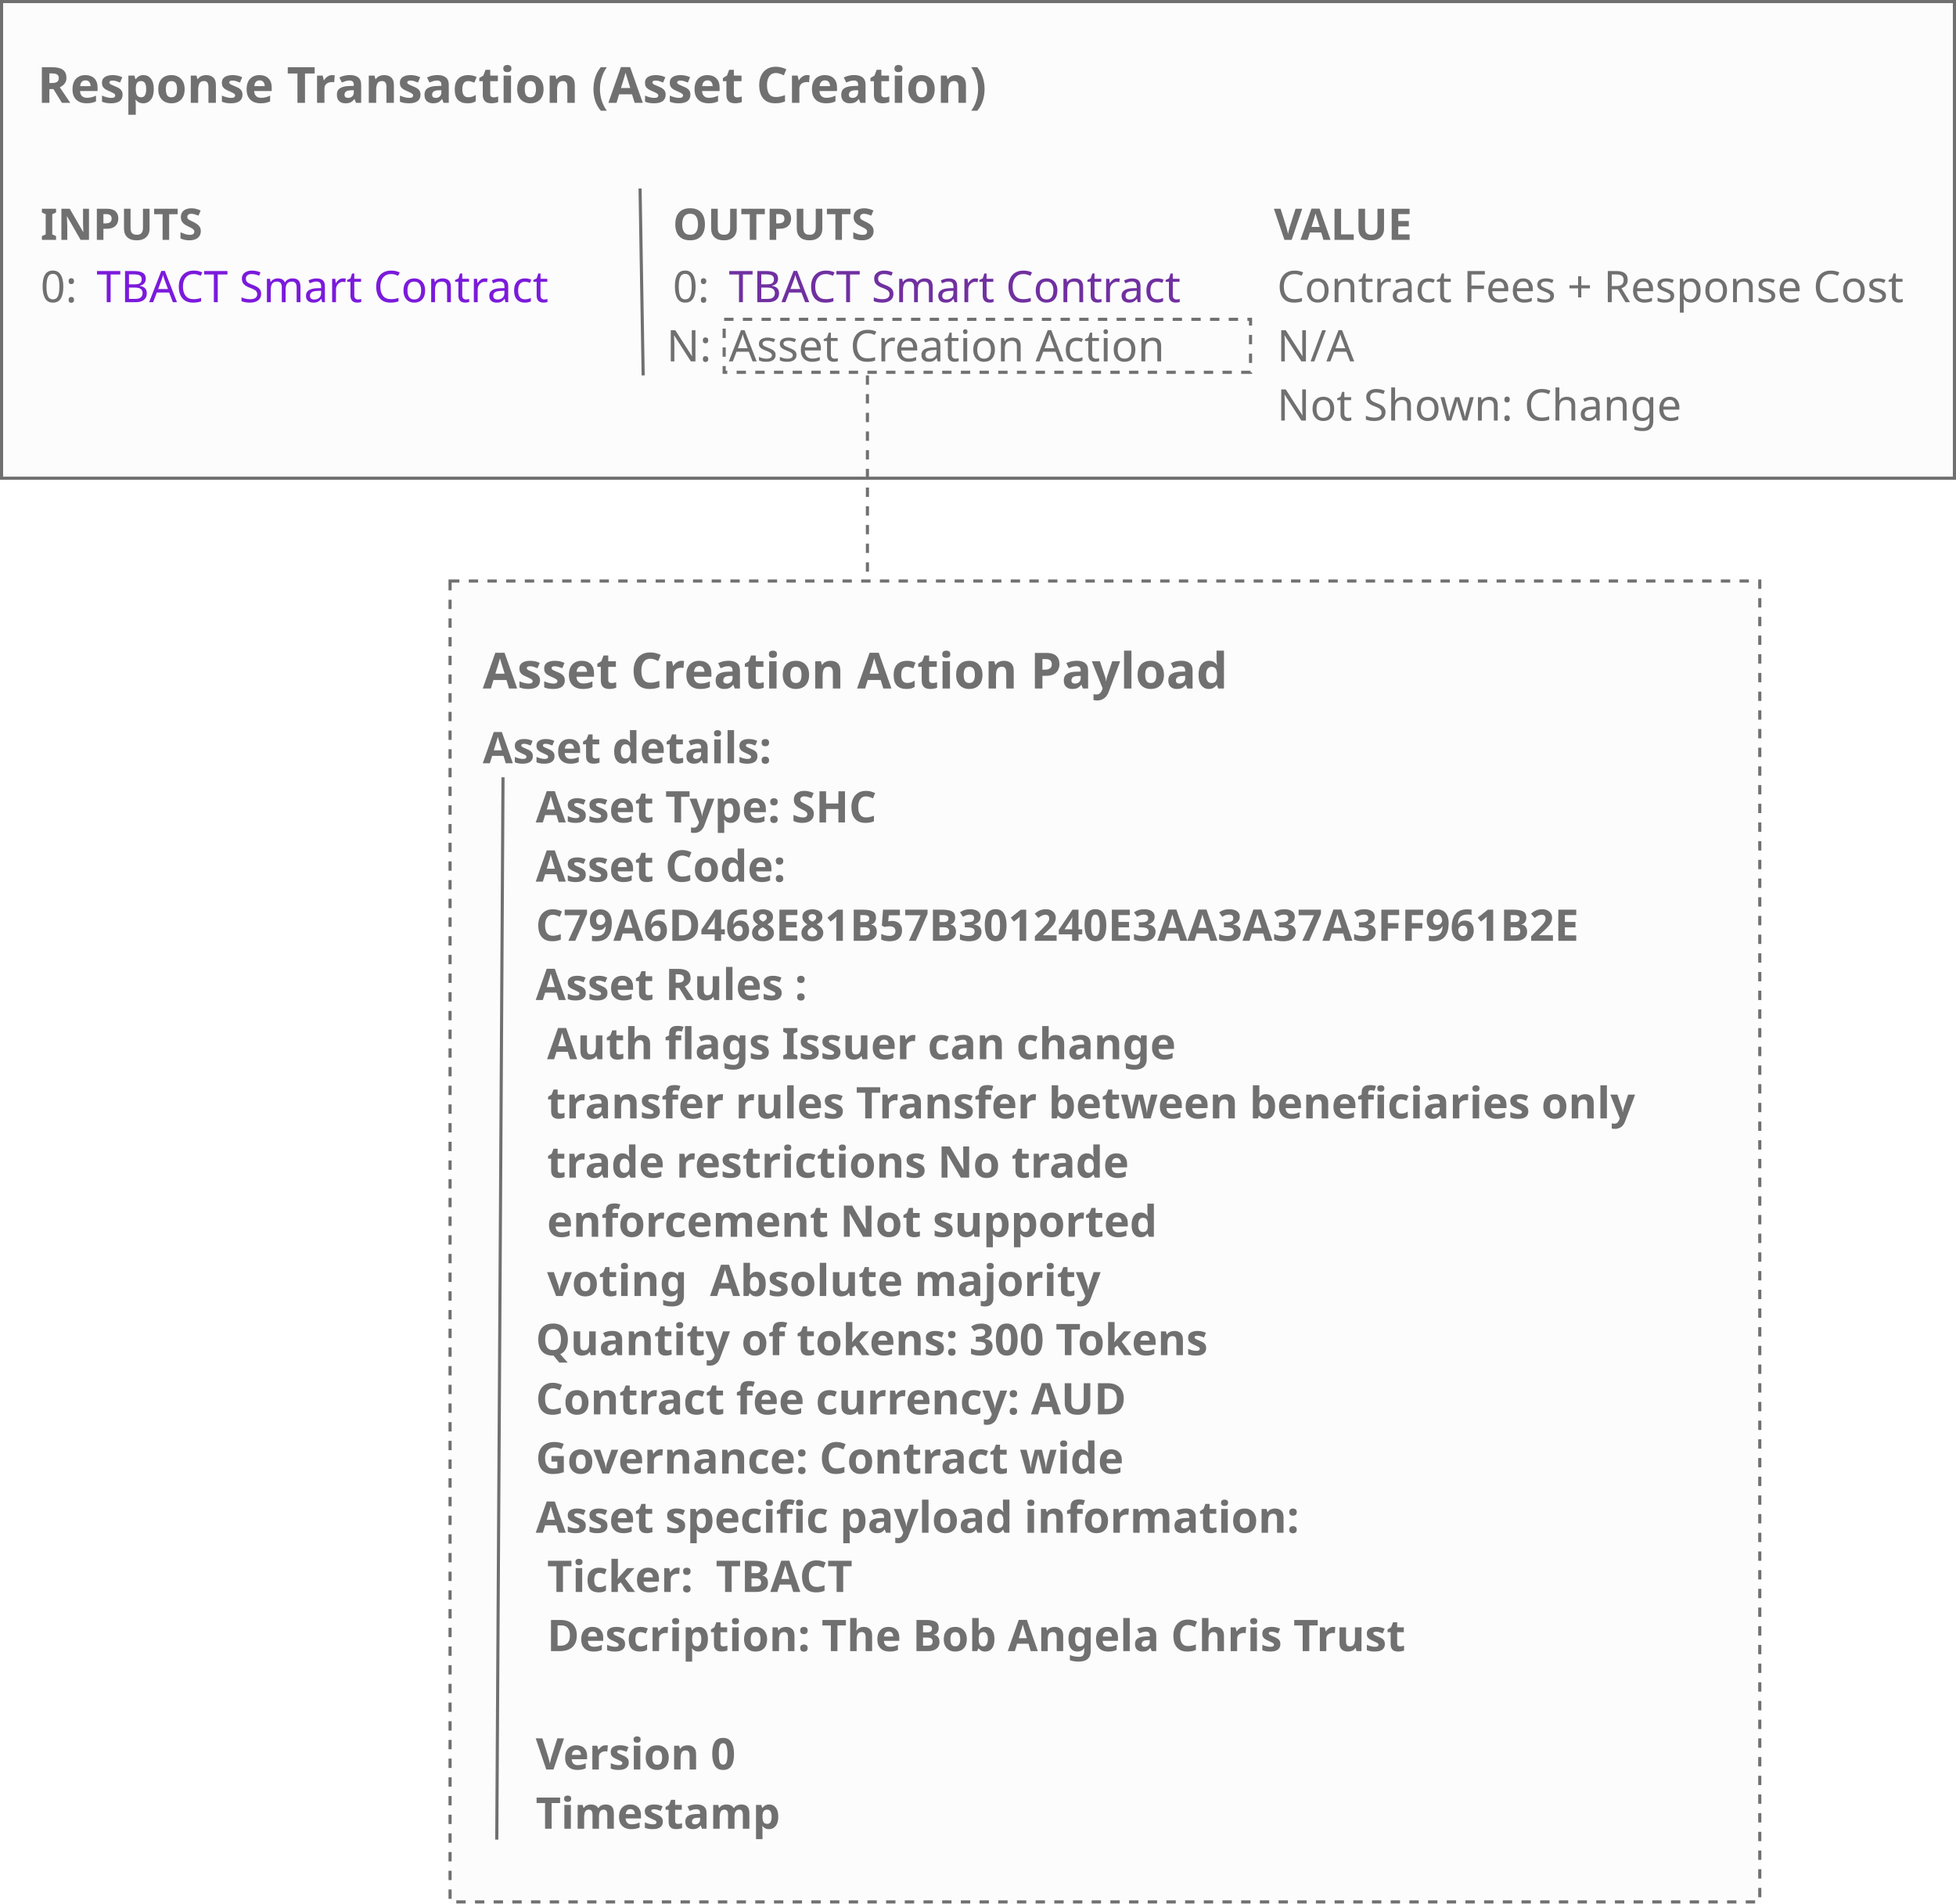
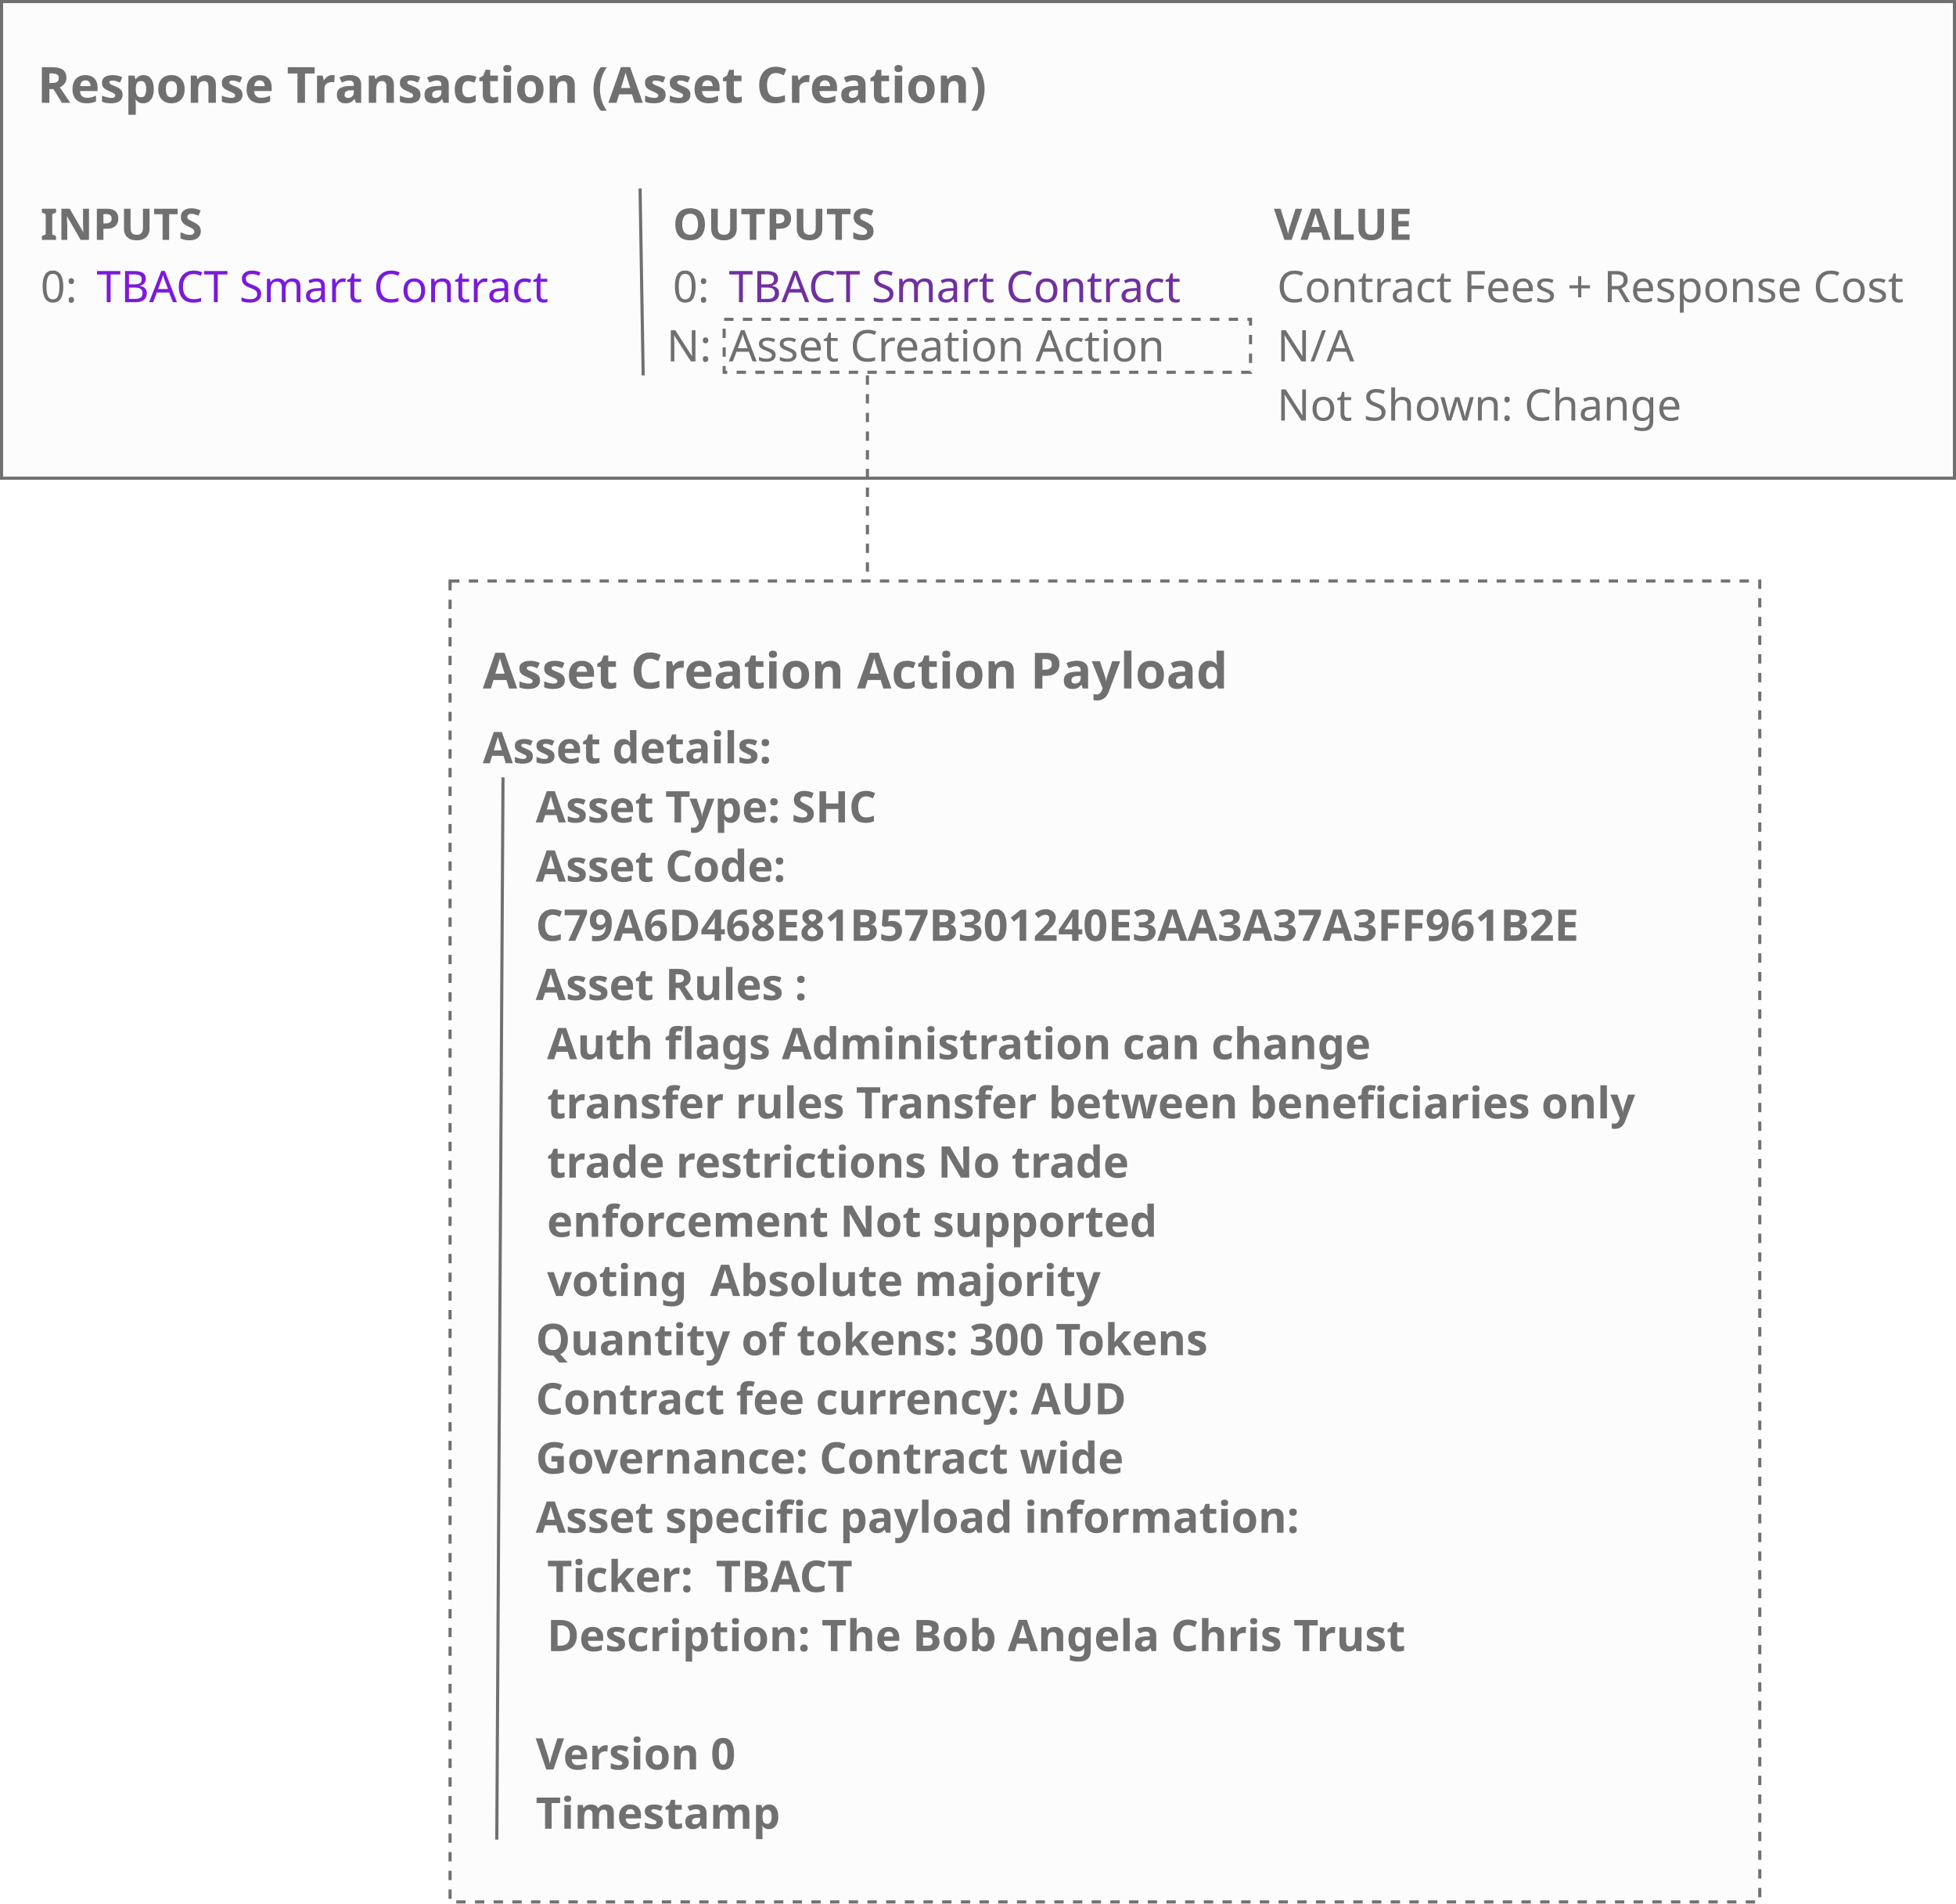
<svg xmlns="http://www.w3.org/2000/svg" width="628" height="611" viewBox="0 0 628 611">
  <g id="tbact-asset-creation" transform="translate(-11904 10710)">
    <g id="Rectangle_304" data-name="Rectangle 304" transform="translate(11904 -10710)" fill="#fcfcfc" stroke="#707070" stroke-width="1">
      <rect width="628" height="154" stroke="none" />
      <rect x="0.5" y="0.5" width="627" height="153" fill="none" />
    </g>
    <line id="Line_363" data-name="Line 363" x2="1" y2="60" transform="translate(12109.5 -10649.5)" fill="none" stroke="#707070" stroke-width="1" />
    <text id="INPUTS" transform="translate(11917 -10648)" fill="#707070" font-size="14" font-family="SegoeUI-Bold, Segoe UI" font-weight="700">
      <tspan x="0" y="15">INPUTS</tspan>
    </text>
    <text id="OUTPUTS_" data-name="OUTPUTS " transform="translate(12120 -10648)" fill="#707070" font-size="14" font-family="SegoeUI-Bold, Segoe UI" font-weight="700">
      <tspan x="0" y="15">OUTPUTS </tspan>
    </text>
    <text id="_0:_" data-name="0: " transform="translate(11917 -10613)" fill="#707070" font-size="14" font-family="SegoeUI, Segoe UI">
      <tspan x="0" y="0">0: </tspan>
    </text>
    <text id="VALUE" transform="translate(12313 -10648)" fill="#707070" font-size="14" font-family="SegoeUI-Bold, Segoe UI" font-weight="700">
      <tspan x="0" y="15">VALUE</tspan>
    </text>
    <g id="Rectangle_305" data-name="Rectangle 305" transform="translate(12048 -10524)" fill="#fcfcfc" stroke="#707070" stroke-width="1" stroke-dasharray="3">
      <rect width="421.499" height="425" stroke="none" />
      <rect x="0.5" y="0.5" width="420.499" height="424" fill="none" />
    </g>
    <text id="Asset_Creation_Action_Payload" data-name="Asset Creation Action Payload" transform="translate(12059 -10489)" fill="#707070" font-size="16" font-family="SegoeUI-Semibold, Segoe UI" font-weight="600">
      <tspan x="0" y="0">Asset Creation Action Payload</tspan>
    </text>
    <line id="Line_364" data-name="Line 364" y2="66" transform="translate(12182.5 -10589.5)" fill="none" stroke="#707070" stroke-width="1" stroke-dasharray="3" />
    <text id="_0:_2" data-name="0: " transform="translate(12120 -10613)" fill="#707070" font-size="14" font-family="SegoeUI, Segoe UI">
      <tspan x="0" y="0">0: </tspan>
    </text>
    <text id="TBACT_Smart_Contract" data-name="TBACT Smart Contract" transform="translate(12138 -10613)" fill="#7030a0" font-size="14" font-family="SegoeUI, Segoe UI">
      <tspan x="0" y="0">TBACT Smart Contract</tspan>
    </text>
    <text id="Contract_Fees_Response_Cost_" data-name="Contract Fees + Response Cost " transform="translate(12314 -10613)" fill="#707070" font-size="14" font-family="SegoeUI, Segoe UI">
      <tspan x="0" y="0">Contract Fees + Response Cost </tspan>
    </text>
    <g id="Rectangle_306" data-name="Rectangle 306" transform="translate(12136 -10608)" fill="none" stroke="#707070" stroke-width="1" stroke-dasharray="3">
      <rect width="170" height="18" stroke="none" />
      <rect x="0.5" y="0.5" width="169" height="17" fill="none" />
    </g>
    <text id="N:_" data-name="N: " transform="translate(12118 -10594)" fill="#707070" font-size="14" font-family="SegoeUI, Segoe UI">
      <tspan x="0" y="0">N: </tspan>
    </text>
    <text id="Asset_Creation_Action" data-name="Asset Creation Action" transform="translate(12138 -10594)" fill="#707070" font-size="14" font-family="SegoeUI, Segoe UI">
      <tspan x="0" y="0">Asset Creation Action</tspan>
    </text>
    <text id="N_A" data-name="N/A" transform="translate(12314 -10594)" fill="#707070" font-size="14" font-family="SegoeUI, Segoe UI">
      <tspan x="0" y="0">N/A</tspan>
    </text>
    <text id="TBACT_Smart_Contract-2" data-name="TBACT Smart Contract" transform="translate(11935 -10613)" fill="#7b1adb" font-size="14" font-family="SegoeUI, Segoe UI">
      <tspan x="0" y="0">TBACT Smart Contract</tspan>
    </text>
    <text id="Not_Shown:_Change" data-name="Not Shown: Change" transform="translate(12314 -10575)" fill="#707070" font-size="14" font-family="SegoeUI, Segoe UI">
      <tspan x="0" y="0">Not Shown: Change</tspan>
    </text>
    <text id="Response_Transaction_Asset_Creation_" data-name="Response Transaction (Asset Creation)" transform="translate(11916 -10677)" fill="#707070" font-size="16" font-family="SegoeUI-Semibold, Segoe UI" font-weight="600">
      <tspan x="0" y="0">Response Transaction (Asset Creation)</tspan>
    </text>
    <text id="Asset_details:" data-name="Asset details:" transform="translate(12059 -10480)" fill="#707070" font-size="14" font-family="SegoeUI-Semibold, Segoe UI" font-weight="600">
      <tspan x="0" y="15">Asset details:</tspan>
    </text>
-     <text id="Asset_Type:_SHC_Asset_Code:_C79A6D468E81B57B301240E3AA3A37A3FF961B2E_Asset_Rules_:_Auth_flags_Issuer_can_change_transfer_rules_Transfer_between_beneficiaries_only_trade_restrictions_No_trade_enforcement_Not_supported_voting_Absolute_majority_Quantit" data-name="Asset Type: SHC  Asset Code: C79A6D468E81B57B301240E3AA3A37A3FF961B2E Asset Rules :  Auth flags Issuer can change  transfer rules Transfer between beneficiaries only  trade restrictions No trade  enforcement Not supported  voting  Absolute majority Quantit" transform="translate(12076 -10461)" fill="#707070" font-size="14" font-family="SegoeUI-Semibold, Segoe UI" font-weight="600">
+     <text id="Asset_Type:_SHC_Asset_Code:_C79A6D468E81B57B301240E3AA3A37A3FF961B2E_Asset_Rules_:_Auth_flags_Administration_can_change_transfer_rules_Transfer_between_beneficiaries_only_trade_restrictions_No_trade_enforcement_Not_supported_voting_Absolute_majority_Quantit" data-name="Asset Type: SHC  Asset Code: C79A6D468E81B57B301240E3AA3A37A3FF961B2E Asset Rules :  Auth flags Administration can change  transfer rules Transfer between beneficiaries only  trade restrictions No trade  enforcement Not supported  voting  Absolute majority Quantit" transform="translate(12076 -10461)" fill="#707070" font-size="14" font-family="SegoeUI-Semibold, Segoe UI" font-weight="600">
      <tspan x="0" y="15">Asset Type:	SHC </tspan>
      <tspan x="0" y="34">Asset Code:	</tspan>
      <tspan x="0" y="53">C79A6D468E81B57B301240E3AA3A37A3FF961B2E</tspan>
      <tspan x="0" y="72">Asset Rules :</tspan>
-       <tspan x="0" y="91" xml:space="preserve">	Auth flags	Issuer can change</tspan>
+       <tspan x="0" y="91" xml:space="preserve">	Auth flags	Administration can change</tspan>
      <tspan x="0" y="110" xml:space="preserve">	transfer rules	Transfer between beneficiaries only</tspan>
      <tspan x="0" y="129" xml:space="preserve">	trade restrictions	No trade</tspan>
      <tspan x="0" y="148" xml:space="preserve">	enforcement	Not supported</tspan>
      <tspan x="0" y="167" xml:space="preserve">	voting		Absolute majority</tspan>
      <tspan x="0" y="186">Quantity of tokens:	300 Tokens</tspan>
      <tspan x="0" y="205">Contract fee currency:	AUD</tspan>
      <tspan x="0" y="224">Governance:	Contract wide</tspan>
      <tspan x="0" y="243">Asset specific payload information:</tspan>
      <tspan x="0" y="262" xml:space="preserve">	Ticker:		TBACT</tspan>
      <tspan x="0" y="281" xml:space="preserve">	Description:	The Bob Angela Chris Trust</tspan>
      <tspan x="0" y="300" />
      <tspan x="0" y="319">Version 0</tspan>
      <tspan x="0" y="338">Timestamp</tspan>
    </text>
    <line id="Line_365" data-name="Line 365" x1="2" y2="341" transform="translate(12063.5 -10460.5)" fill="none" stroke="#707070" stroke-width="1" />
  </g>
</svg>
